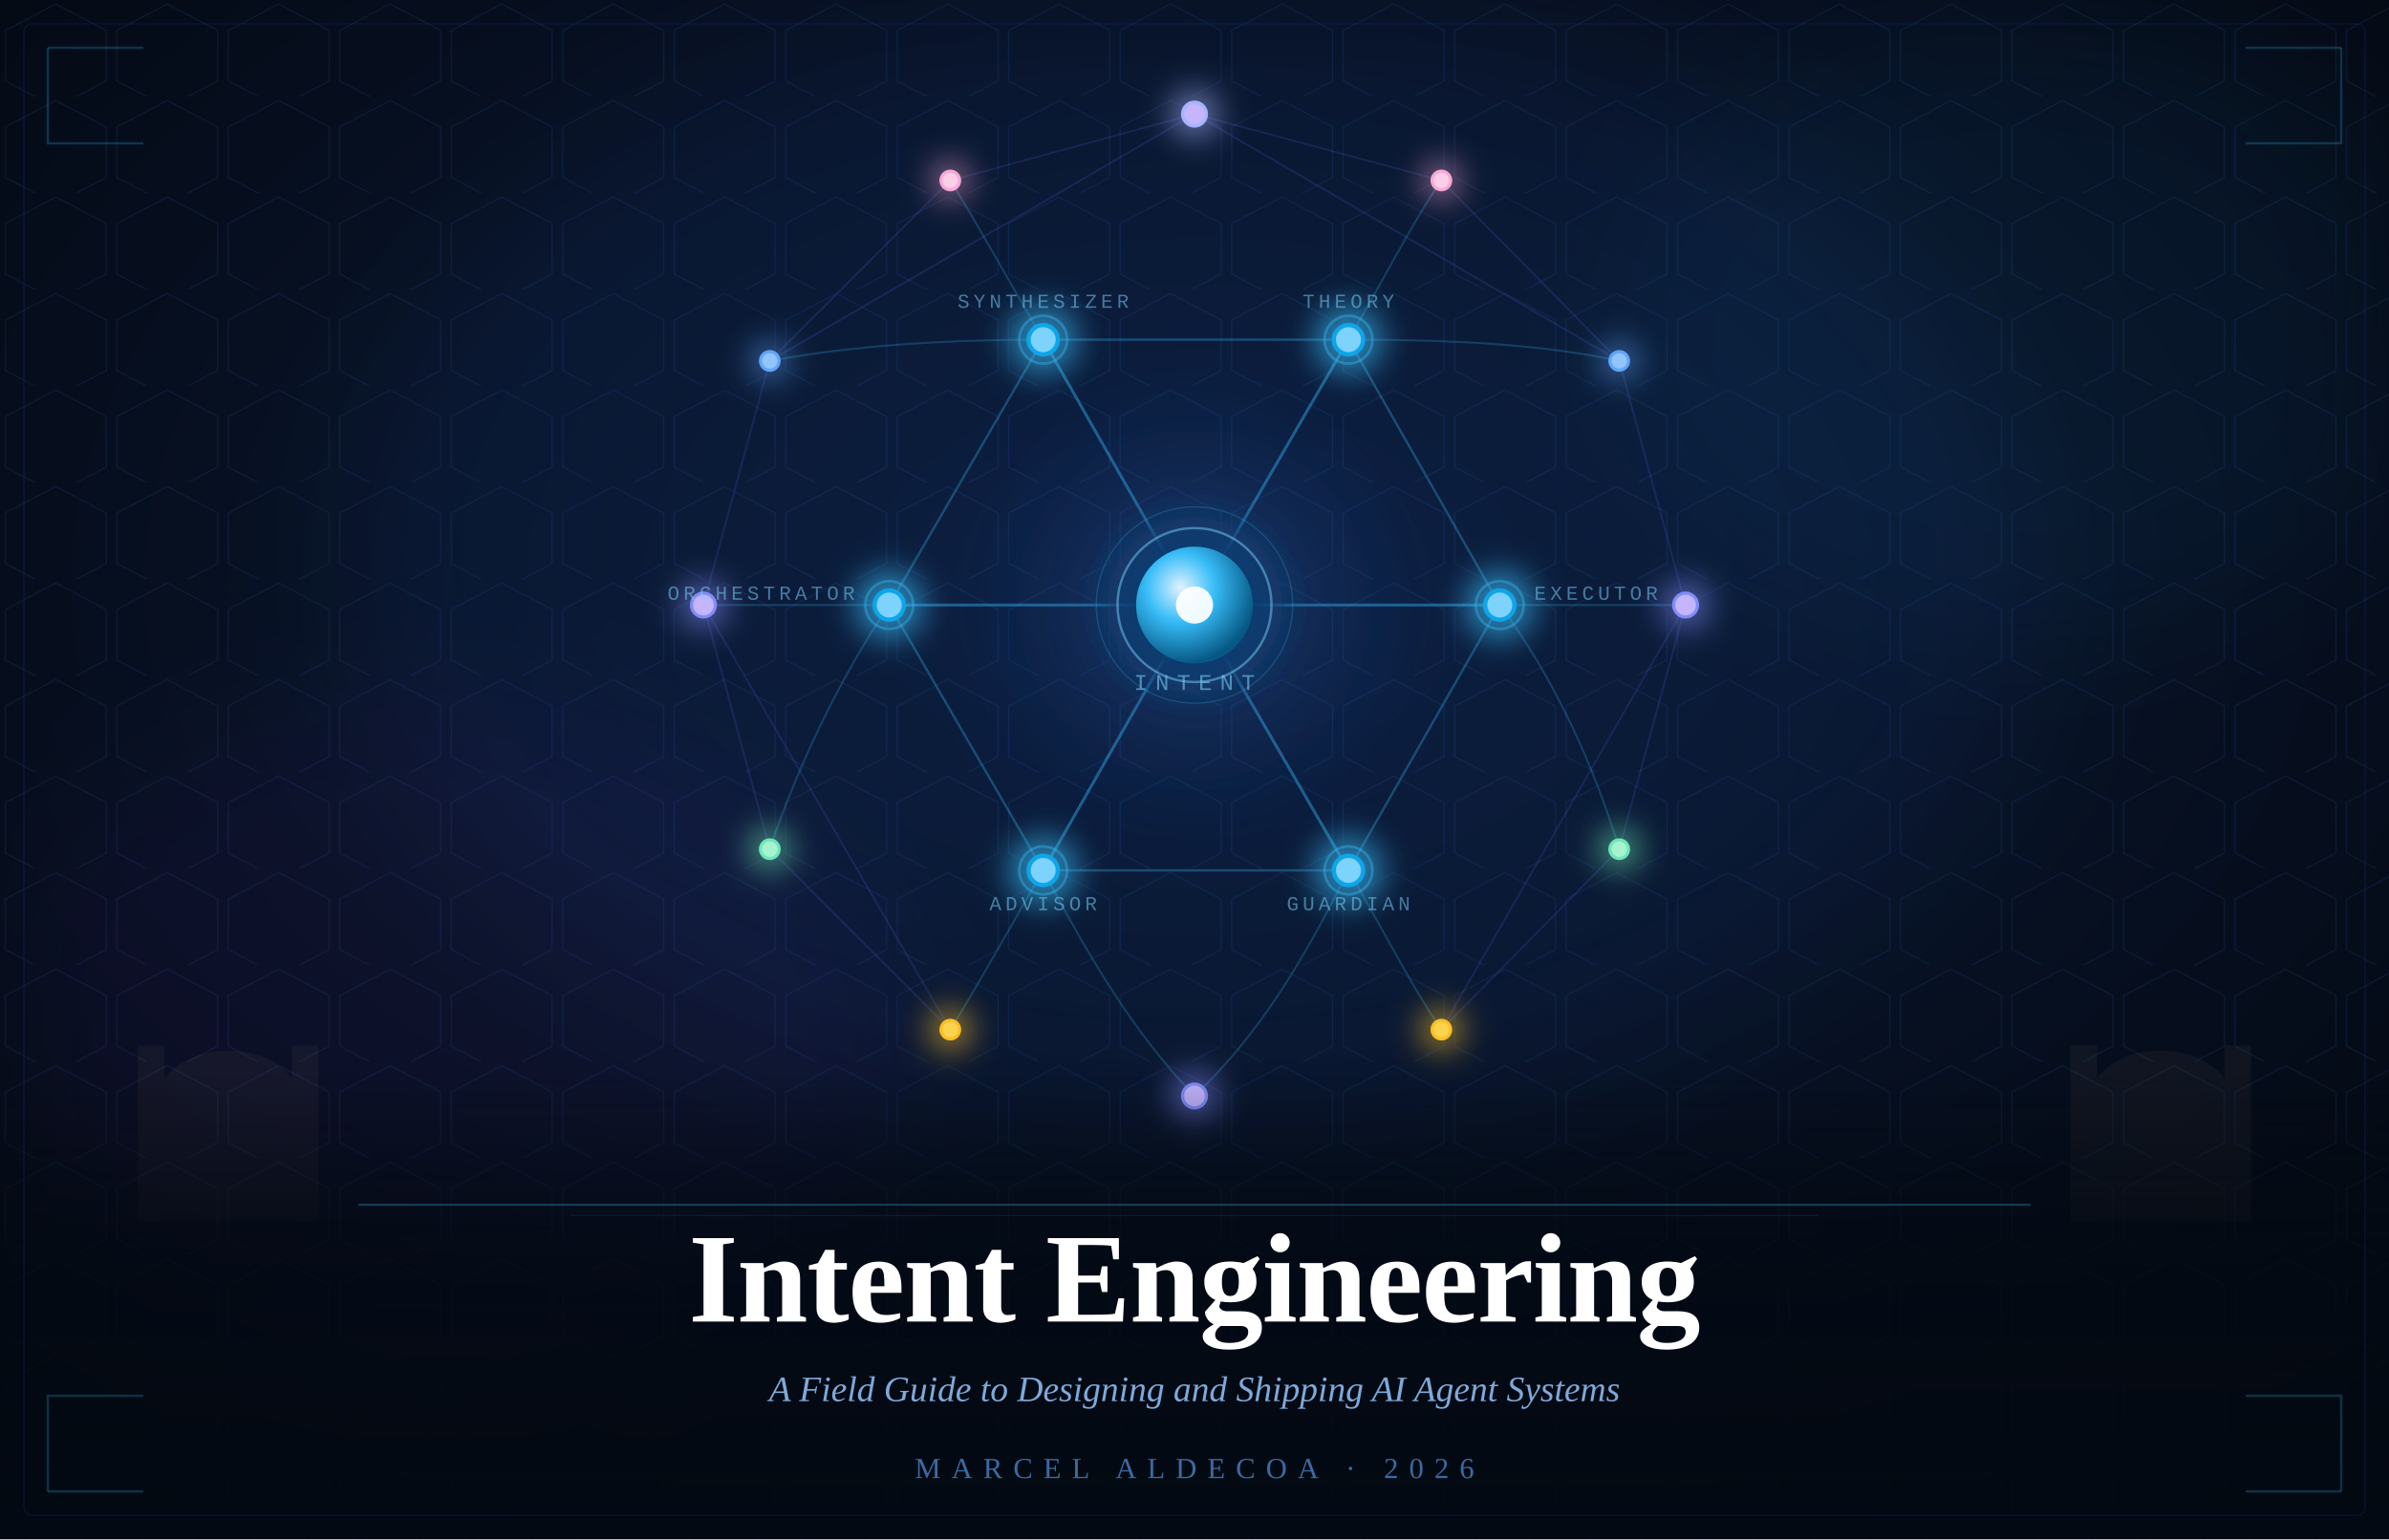
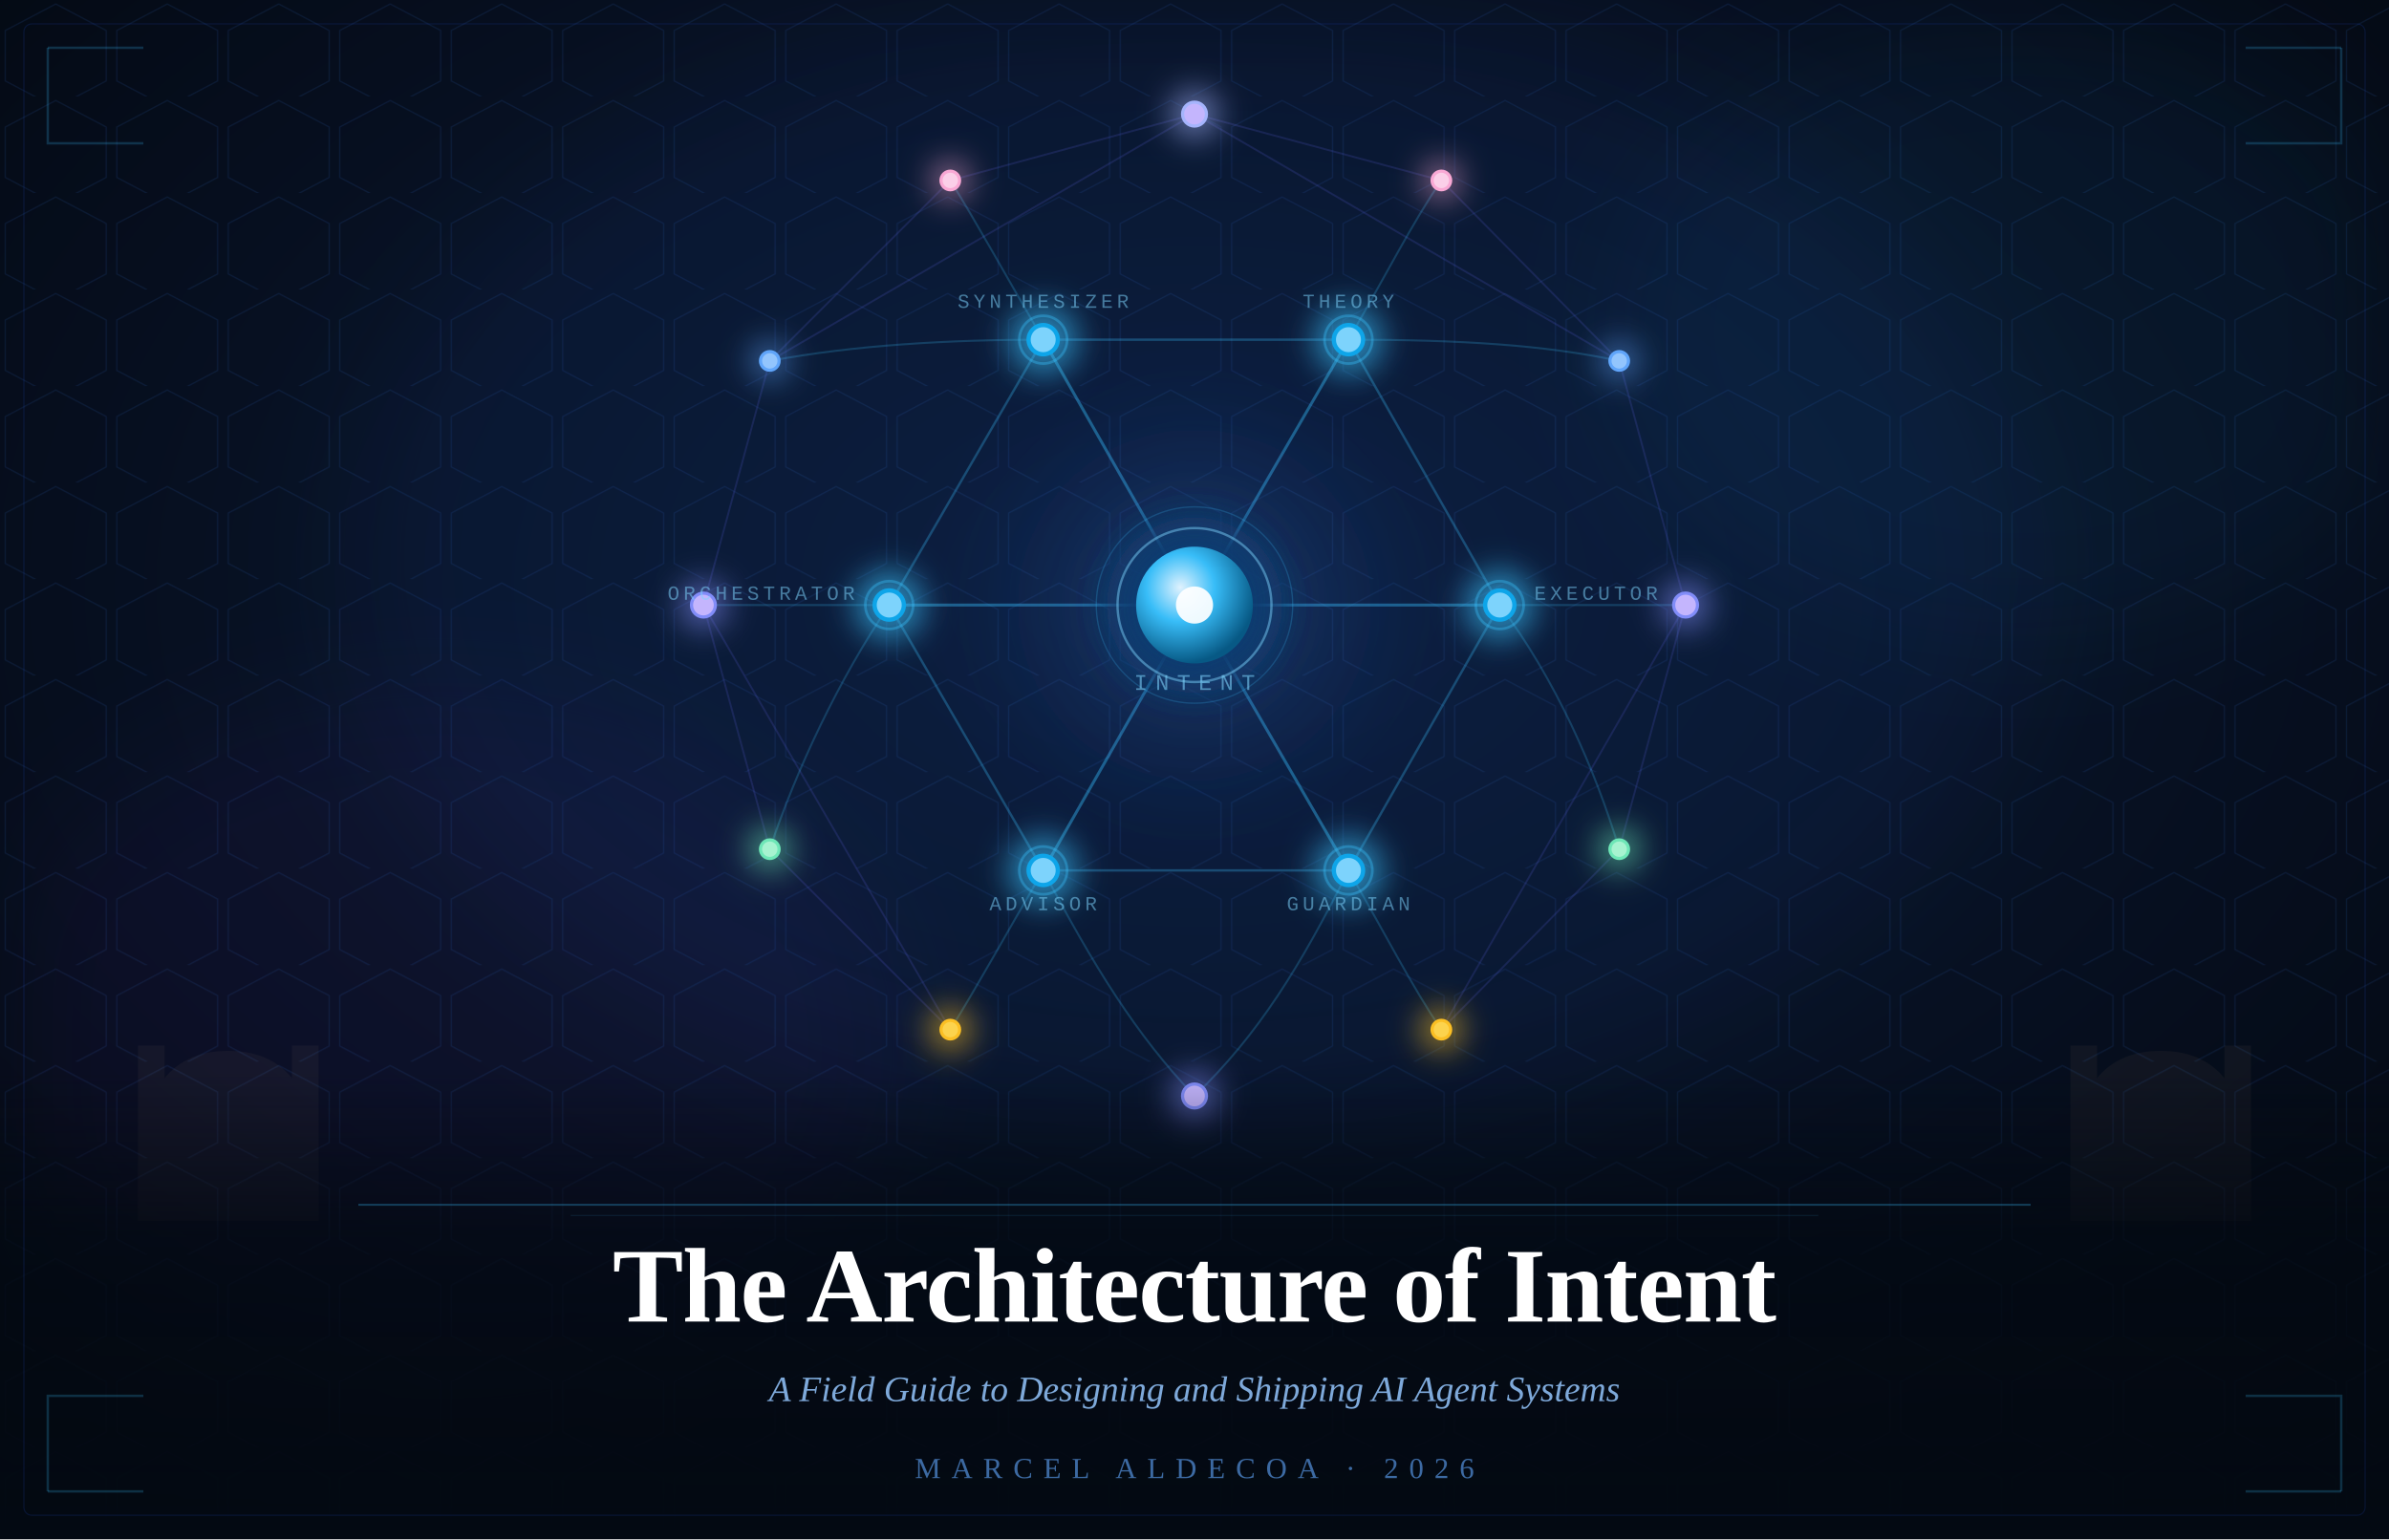
<svg xmlns="http://www.w3.org/2000/svg" viewBox="0 0 900 580" style="width:100%;height:auto;display:block;">
  <defs>
    <radialGradient id="covBg" cx="50%" cy="38%" r="82%">
      <stop offset="0%" stop-color="#0c1e38" />
      <stop offset="58%" stop-color="#060e1e" />
      <stop offset="100%" stop-color="#020609" />
    </radialGradient>
    <radialGradient id="covCore" cx="38%" cy="35%" r="65%">
      <stop offset="0%" stop-color="#e0f2fe" />
      <stop offset="45%" stop-color="#38bdf8" />
      <stop offset="100%" stop-color="#075985" />
    </radialGradient>
    <radialGradient id="covGlow" cx="50%" cy="50%" r="50%">
      <stop offset="0%" stop-color="#7dd3fc" stop-opacity="0.55" />
      <stop offset="38%" stop-color="#3b82f6" stop-opacity="0.18" />
      <stop offset="100%" stop-color="#1d4ed8" stop-opacity="0" />
    </radialGradient>
    <linearGradient id="covTitleFade" x1="0" y1="0" x2="0" y2="1">
      <stop offset="0%" stop-color="#030912" stop-opacity="0" />
      <stop offset="35%" stop-color="#030912" stop-opacity="0.75" />
      <stop offset="100%" stop-color="#030912" stop-opacity="1" />
    </linearGradient>
    <pattern id="covHex" width="42" height="36.37" patternUnits="userSpaceOnUse">
      <polygon points="21,1.5 40,11.5 40,30.5 21,40.5 2,30.5 2,11.5" fill="none" stroke="#3b82f6" stroke-width="0.5" stroke-opacity="0.12" />
    </pattern>
    <filter id="b6" x="-60%" y="-60%" width="220%" height="220%">
      <feGaussianBlur stdDeviation="6" />
    </filter>
    <filter id="b14" x="-80%" y="-80%" width="260%" height="260%">
      <feGaussianBlur stdDeviation="14" />
    </filter>
    <filter id="b22" x="-100%" y="-100%" width="300%" height="300%">
      <feGaussianBlur stdDeviation="22" />
    </filter>
  </defs>
  <rect width="900" height="580" fill="url(#covBg)" />
  <rect width="900" height="580" fill="url(#covHex)" opacity="0.9" />
  <ellipse cx="450" cy="210" rx="320" ry="215" fill="#1a56db" opacity="0.065" filter="url(#b22)" />
  <ellipse cx="165" cy="395" rx="175" ry="135" fill="#7c3aed" opacity="0.05" filter="url(#b22)" />
  <ellipse cx="760" cy="125" rx="155" ry="115" fill="#0ea5e9" opacity="0.05" filter="url(#b22)" />
  <g stroke="#6366f1" stroke-width="0.7" fill="none" opacity="0.17">
    <line x1="635" y1="228" x2="610" y2="320" />
    <line x1="610" y1="320" x2="543" y2="388" />
    <line x1="265" y1="228" x2="290" y2="320" />
    <line x1="290" y1="320" x2="358" y2="388" />
    <line x1="635" y1="228" x2="610" y2="136" />
    <line x1="265" y1="228" x2="290" y2="136" />
    <line x1="450" y1="43" x2="358" y2="68" />
    <line x1="450" y1="43" x2="543" y2="68" />
    <line x1="358" y1="68" x2="290" y2="136" />
    <line x1="543" y1="68" x2="610" y2="136" />
    <line x1="635" y1="228" x2="543" y2="388" />
    <line x1="265" y1="228" x2="358" y2="388" />
    <line x1="450" y1="43" x2="610" y2="136" />
    <line x1="450" y1="43" x2="290" y2="136" />
  </g>
  <g stroke="#38bdf8" stroke-width="0.75" fill="none" opacity="0.22">
    <path d="M 565 228 C 592 228 616 228 635 228" />
    <path d="M 565 228 C 586 256 601 290 610 320" />
    <path d="M 508 328 C 522 352 532 372 543 388" />
    <path d="M 508 328 C 490 364 474 390 450 413" />
    <path d="M 393 328 C 412 364 428 390 450 413" />
    <path d="M 393 328 C 379 352 368 372 358 388" />
    <path d="M 335 228 C 316 256 300 290 290 320" />
    <path d="M 335 228 C 310 228 286 228 265 228" />
    <path d="M 393 128 C 358 128 322 130 290 136" />
    <path d="M 393 128 C 379 104 368 84 358 68" />
    <path d="M 508 128 C 522 104 532 84 543 68" />
    <path d="M 508 128 C 550 128 582 130 610 136" />
  </g>
  <g stroke="#38bdf8" stroke-width="1.1" fill="none" opacity="0.42">
    <line x1="450" y1="228" x2="565" y2="228" />
    <line x1="450" y1="228" x2="508" y2="328" />
    <line x1="450" y1="228" x2="393" y2="328" />
    <line x1="450" y1="228" x2="335" y2="228" />
    <line x1="450" y1="228" x2="393" y2="128" />
    <line x1="450" y1="228" x2="508" y2="128" />
  </g>
  <g stroke="#38bdf8" stroke-width="0.9" fill="none" opacity="0.30">
    <line x1="565" y1="228" x2="508" y2="328" />
    <line x1="508" y1="328" x2="393" y2="328" />
    <line x1="393" y1="328" x2="335" y2="228" />
    <line x1="335" y1="228" x2="393" y2="128" />
    <line x1="393" y1="128" x2="508" y2="128" />
    <line x1="508" y1="128" x2="565" y2="228" />
  </g>
  <g filter="url(#b6)" opacity="0.62">
    <circle cx="635" cy="228" r="9" fill="#818cf8" />
    <circle cx="610" cy="320" r="8" fill="#6ee7b7" />
    <circle cx="543" cy="388" r="8" fill="#fbbf24" />
    <circle cx="450" cy="413" r="9" fill="#818cf8" />
    <circle cx="358" cy="388" r="8" fill="#fbbf24" />
    <circle cx="290" cy="320" r="8" fill="#6ee7b7" />
    <circle cx="265" cy="228" r="9" fill="#818cf8" />
    <circle cx="290" cy="136" r="7" fill="#60a5fa" />
    <circle cx="358" cy="68" r="7" fill="#f9a8d4" />
    <circle cx="450" cy="43" r="9" fill="#a5b4fc" />
    <circle cx="543" cy="68" r="7" fill="#f9a8d4" />
    <circle cx="610" cy="136" r="7" fill="#60a5fa" />
  </g>
  <g stroke-width="1.2">
    <circle cx="635" cy="228" r="4.5" fill="#c4b5fd" stroke="#818cf8" />
    <circle cx="610" cy="320" r="3.5" fill="#a7f3d0" stroke="#6ee7b7" />
    <circle cx="543" cy="388" r="3.5" fill="#fcd34d" stroke="#fbbf24" />
    <circle cx="450" cy="413" r="4.5" fill="#c4b5fd" stroke="#818cf8" />
    <circle cx="358" cy="388" r="3.5" fill="#fcd34d" stroke="#fbbf24" />
    <circle cx="290" cy="320" r="3.5" fill="#a7f3d0" stroke="#6ee7b7" />
    <circle cx="265" cy="228" r="4.5" fill="#c4b5fd" stroke="#818cf8" />
    <circle cx="290" cy="136" r="3.5" fill="#93c5fd" stroke="#60a5fa" />
    <circle cx="358" cy="68" r="3.5" fill="#fbcfe8" stroke="#f9a8d4" />
    <circle cx="450" cy="43" r="4.5" fill="#c4b5fd" stroke="#a5b4fc" />
    <circle cx="543" cy="68" r="3.5" fill="#fbcfe8" stroke="#f9a8d4" />
    <circle cx="610" cy="136" r="3.5" fill="#93c5fd" stroke="#60a5fa" />
  </g>
  <g filter="url(#b6)" opacity="0.65">
    <circle cx="565" cy="228" r="13" fill="#38bdf8" />
    <circle cx="508" cy="328" r="13" fill="#38bdf8" />
    <circle cx="393" cy="328" r="13" fill="#38bdf8" />
    <circle cx="335" cy="228" r="13" fill="#38bdf8" />
    <circle cx="393" cy="128" r="13" fill="#38bdf8" />
    <circle cx="508" cy="128" r="13" fill="#38bdf8" />
  </g>
  <g fill="none" stroke="#38bdf8" stroke-width="1" stroke-opacity="0.38">
    <circle cx="565" cy="228" r="9" />
    <circle cx="508" cy="328" r="9" />
    <circle cx="393" cy="328" r="9" />
    <circle cx="335" cy="228" r="9" />
    <circle cx="393" cy="128" r="9" />
    <circle cx="508" cy="128" r="9" />
  </g>
  <g fill="#7dd3fc" stroke="#0ea5e9" stroke-width="1.6">
    <circle cx="565" cy="228" r="5.5" />
    <circle cx="508" cy="328" r="5.5" />
    <circle cx="393" cy="328" r="5.5" />
    <circle cx="335" cy="228" r="5.5" />
    <circle cx="393" cy="128" r="5.5" />
    <circle cx="508" cy="128" r="5.5" />
  </g>
  <g font-family="'Courier New',monospace" font-size="7.5" letter-spacing="1.5" fill="#7dd3fc" opacity="0.52">
    <text x="578" y="226" text-anchor="start">EXECUTOR</text>
    <text x="508" y="343" text-anchor="middle">GUARDIAN</text>
    <text x="393" y="343" text-anchor="middle">ADVISOR</text>
    <text x="322" y="226" text-anchor="end">ORCHESTRATOR</text>
    <text x="393" y="116" text-anchor="middle">SYNTHESIZER</text>
    <text x="508" y="116" text-anchor="middle">THEORY</text>
  </g>
  <circle cx="450" cy="228" r="92" fill="url(#covGlow)" filter="url(#b14)" opacity="0.72" />
  <circle cx="450" cy="228" r="33" fill="#073b6f" filter="url(#b6)" opacity="0.95" />
  <circle cx="450" cy="228" r="22" fill="url(#covCore)" />
  <circle cx="450" cy="228" r="29" fill="none" stroke="#7dd3fc" stroke-width="0.9" stroke-opacity="0.48" />
  <circle cx="450" cy="228" r="37" fill="none" stroke="#38bdf8" stroke-width="0.5" stroke-opacity="0.22" />
  <circle cx="450" cy="228" r="7" fill="white" opacity="0.92" />
  <text x="450" y="260" text-anchor="middle" font-family="'Courier New',monospace" font-size="8.5" letter-spacing="3" fill="#7dd3fc" opacity="0.58">INTENT</text>
  <g fill="#c9a77a" opacity="0.055">
    <path d="M 52 445 Q 52 396 86 396 Q 120 396 120 445 L 120 460 L 52 460 Z" />
    <rect x="52" y="394" width="10" height="66" />
    <rect x="110" y="394" width="10" height="66" />
    <path d="M 780 445 Q 780 396 814 396 Q 848 396 848 445 L 848 460 L 780 460 Z" />
    <rect x="780" y="394" width="10" height="66" />
    <rect x="838" y="394" width="10" height="66" />
  </g>
  <rect x="0" y="404" width="900" height="176" fill="url(#covTitleFade)" />
  <line x1="135" y1="454" x2="765" y2="454" stroke="#38bdf8" stroke-width="0.7" stroke-opacity="0.3" />
  <line x1="215" y1="458" x2="685" y2="458" stroke="#38bdf8" stroke-width="0.3" stroke-opacity="0.15" />
-   <text x="450" y="498" text-anchor="middle" font-family="Georgia,'Times New Roman',serif" font-size="48" font-weight="bold" letter-spacing="-0.4" fill="white">Intent Engineering</text>
+   <text x="450" y="498" text-anchor="middle" font-family="Georgia,'Times New Roman',serif" font-size="40" font-weight="bold" letter-spacing="-0.4" fill="white">The Architecture of Intent</text>
  <text x="450" y="528" text-anchor="middle" font-family="Georgia,'Times New Roman',serif" font-size="13.5" font-style="italic" fill="#93c5fd" opacity="0.85">A Field Guide to Designing and Shipping AI Agent Systems</text>
  <text x="450" y="557" text-anchor="middle" font-family="Georgia,'Times New Roman',serif" font-size="11" letter-spacing="4" fill="#60a5fa" opacity="0.62">MARCEL ALDECOA · 2026</text>
  <g stroke="#38bdf8" stroke-width="0.9" stroke-opacity="0.22" fill="none">
    <polyline points="18,18 18,54 54,54" />
    <polyline points="18,18 54,18" />
    <polyline points="882,18 882,54 846,54" />
    <polyline points="882,18 846,18" />
    <polyline points="18,562 18,526 54,526" />
    <polyline points="18,562 54,562" />
    <polyline points="882,562 882,526 846,526" />
    <polyline points="882,562 846,562" />
  </g>
  <rect x="9" y="9" width="882" height="562" fill="none" stroke="#1d4ed8" stroke-width="0.4" stroke-opacity="0.18" rx="3" />
</svg>
